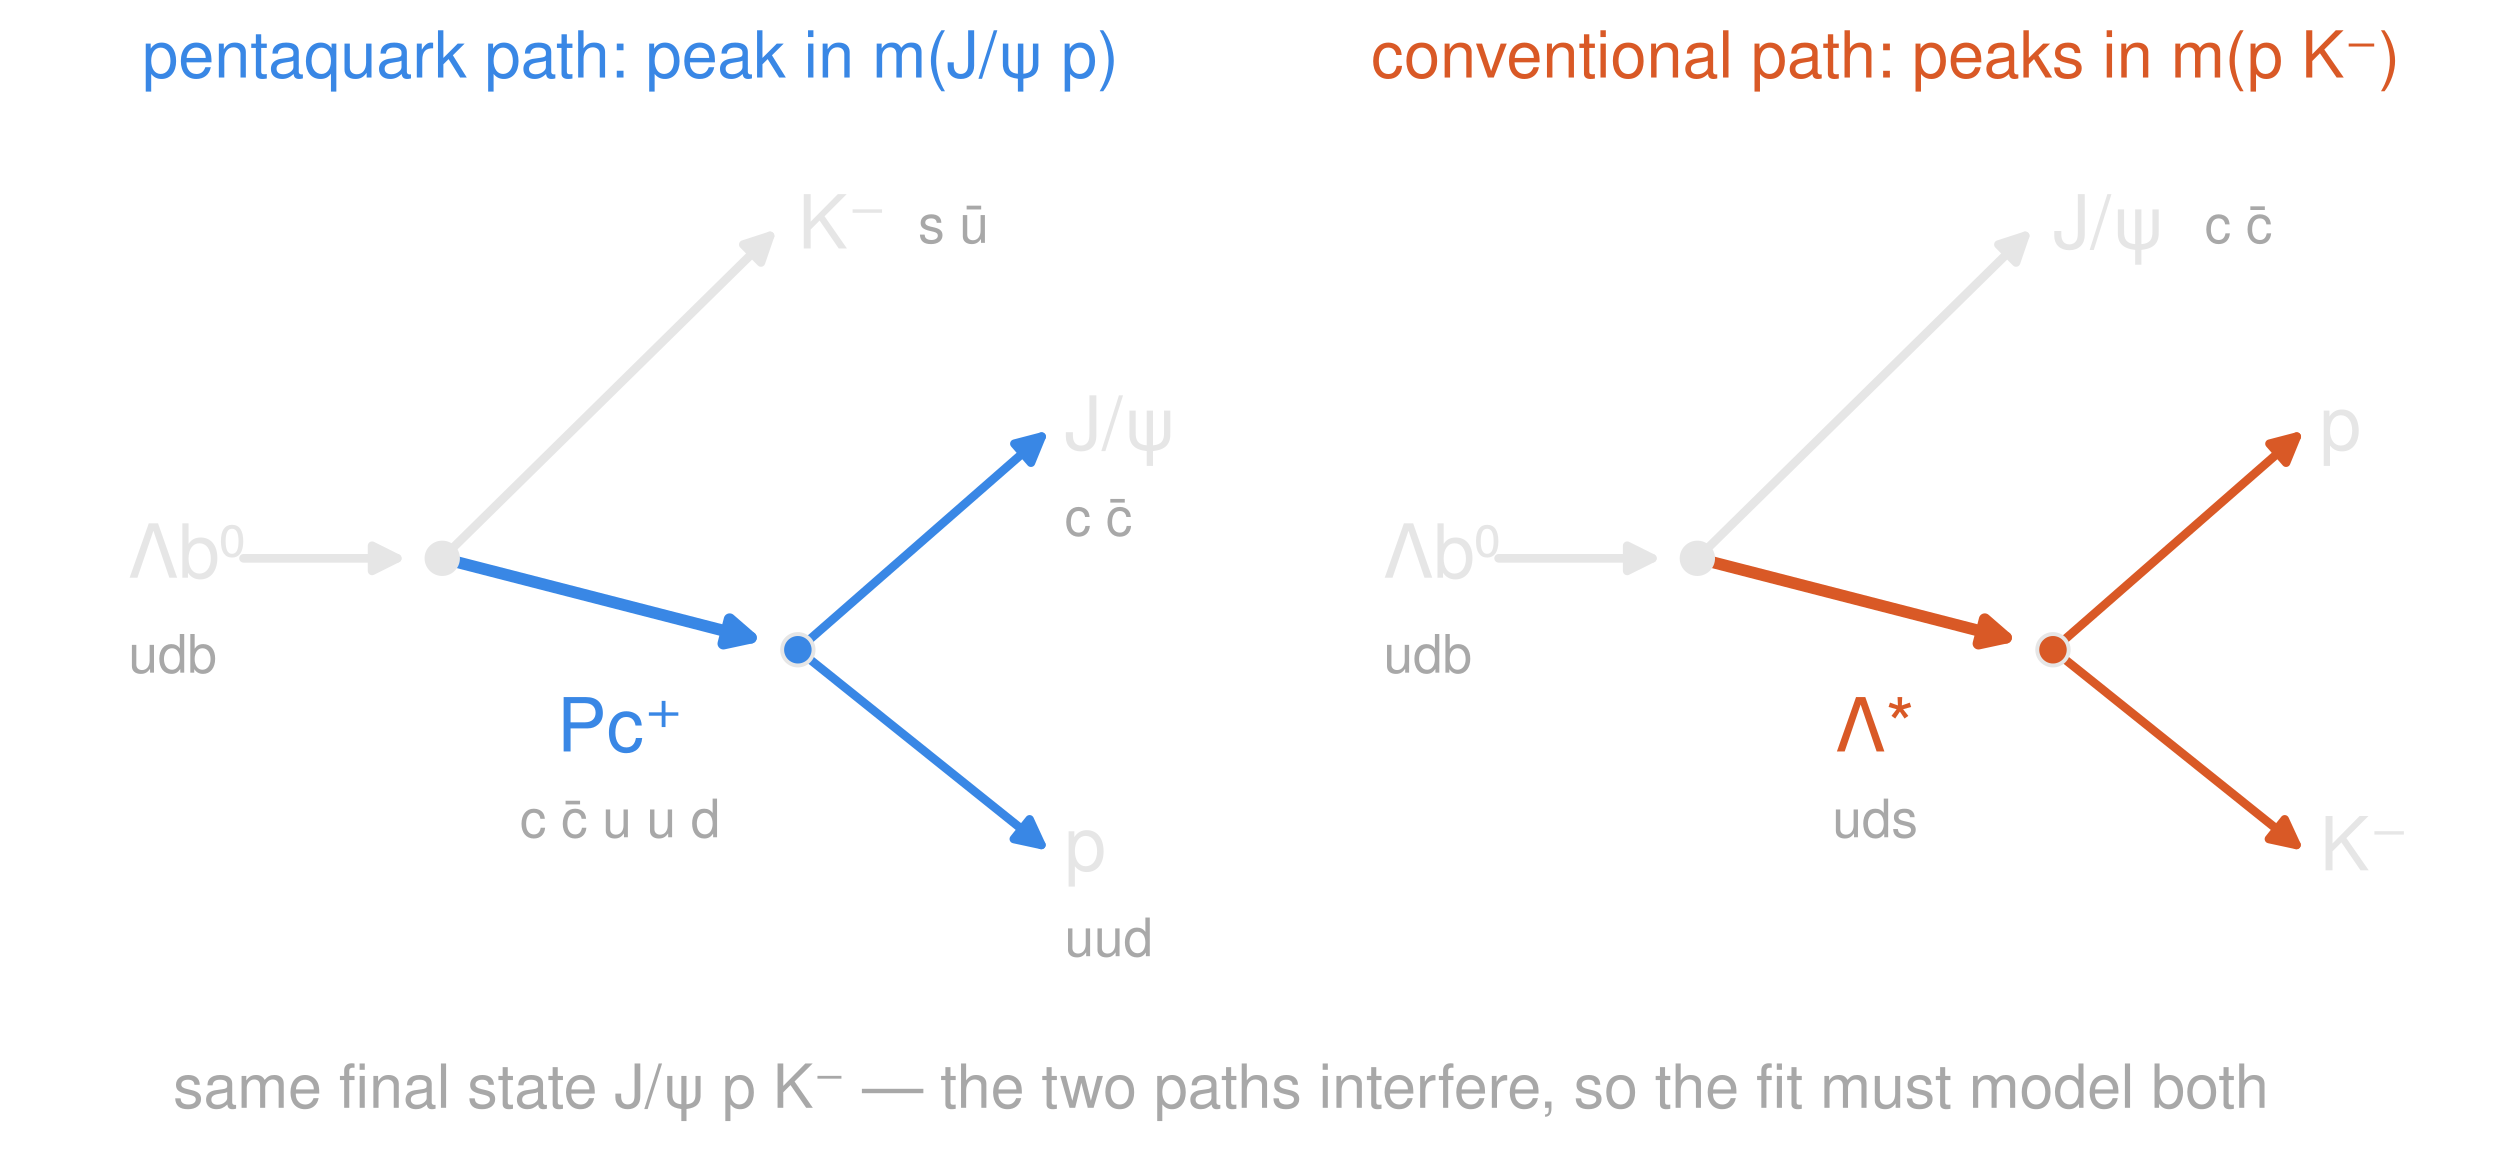
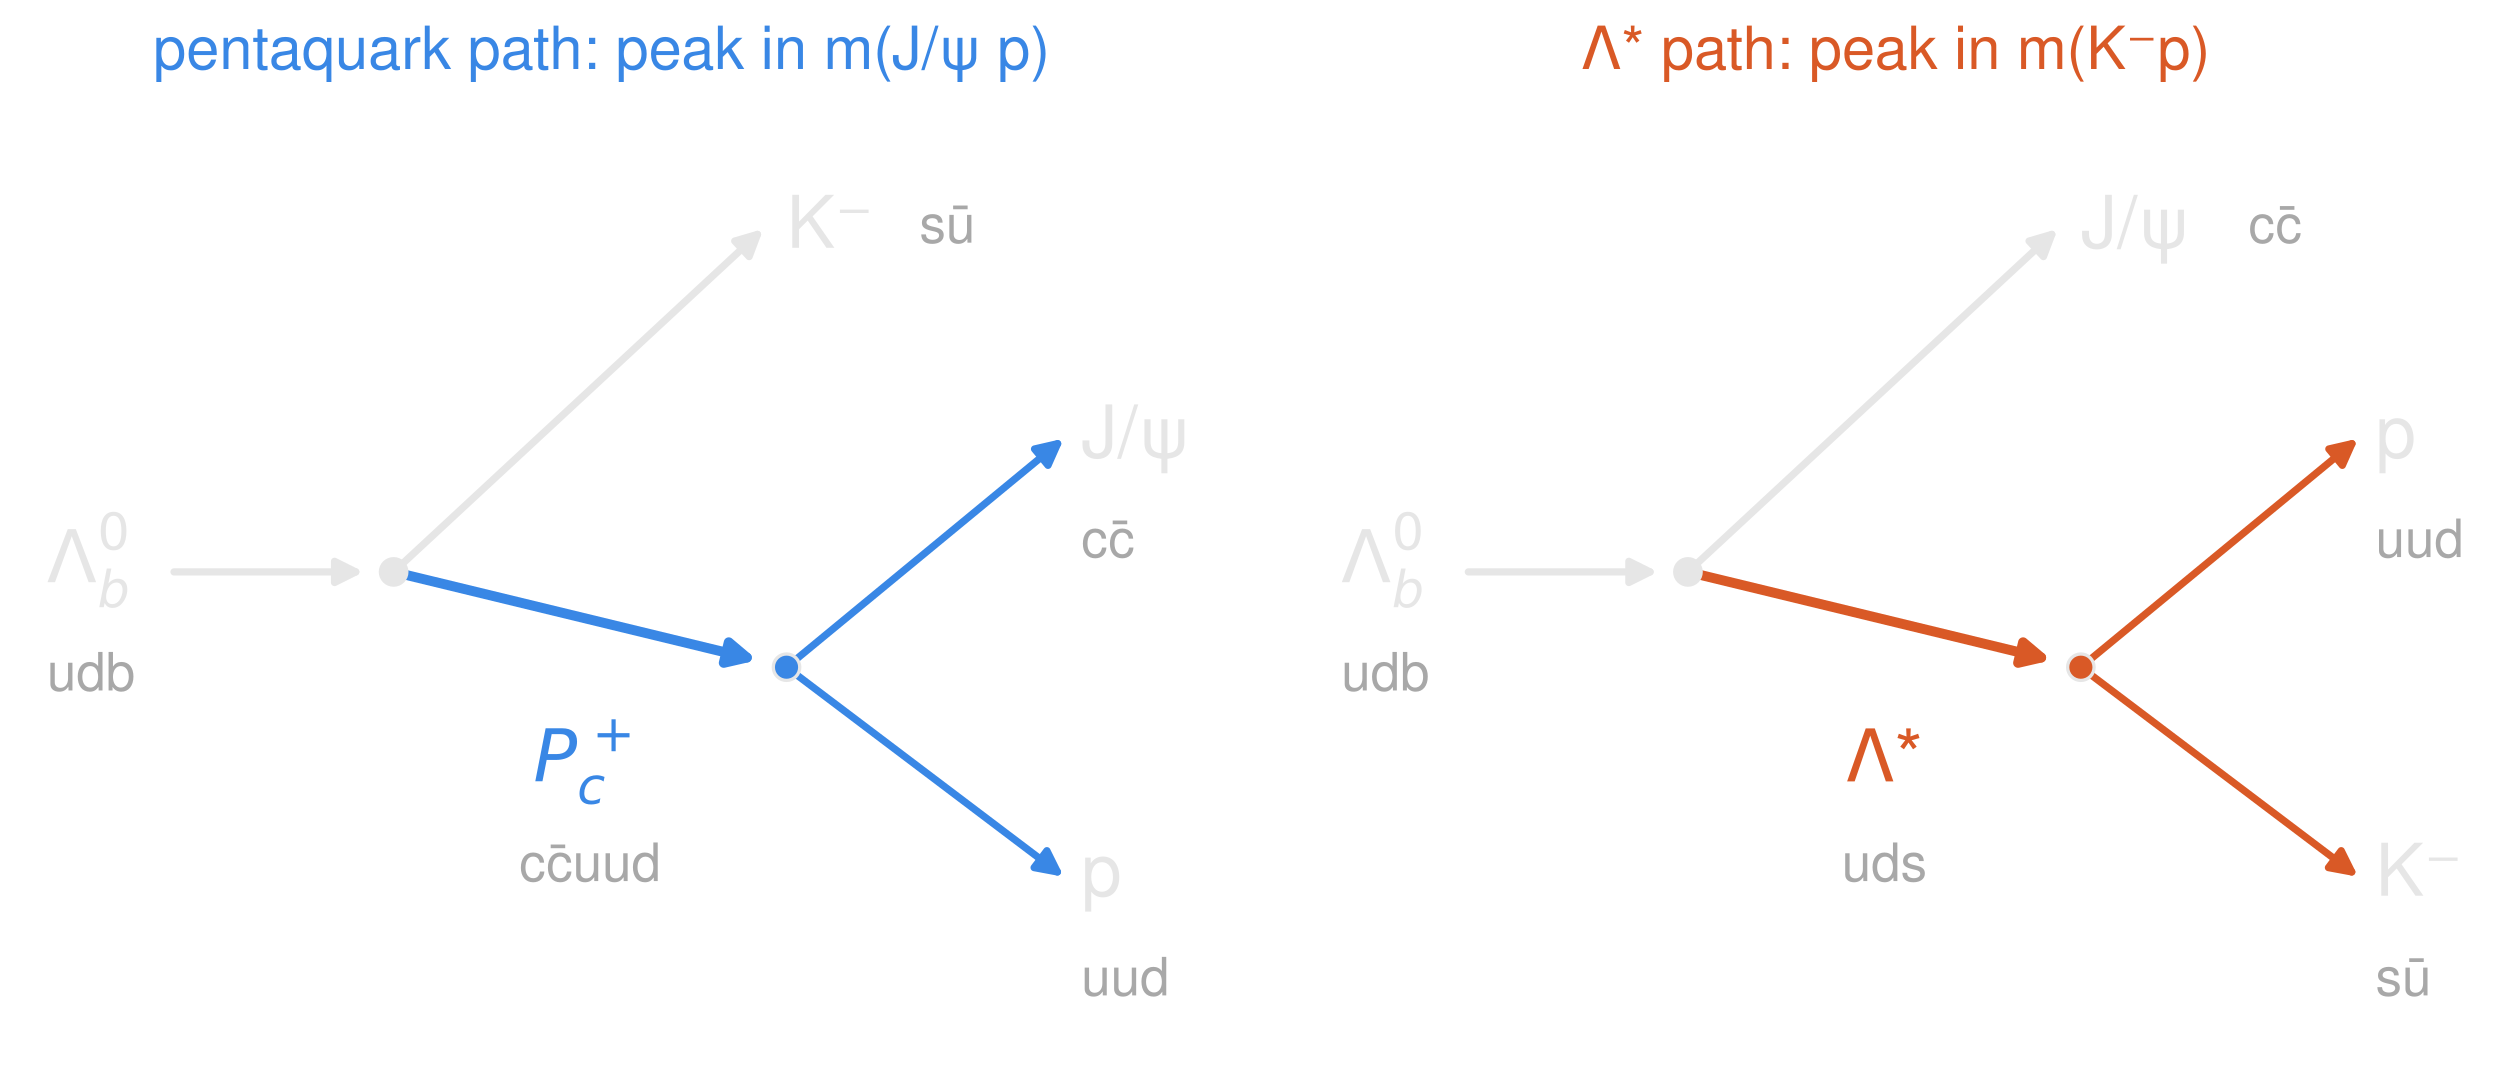
- <svg xmlns="http://www.w3.org/2000/svg" xmlns:xlink="http://www.w3.org/1999/xlink" width="636.562pt" height="293.001pt" viewBox="0 0 636.562 293.001" version="1.1">
+ <svg xmlns="http://www.w3.org/2000/svg" xmlns:xlink="http://www.w3.org/1999/xlink" width="756.012pt" height="324.221pt" viewBox="0 0 756.012 324.221" version="1.1">
  <defs>
    <style type="text/css">*{stroke-linejoin: round; stroke-linecap: butt}</style>
  </defs>
  <g id="figure_1">
    <g id="patch_1">
-       <path d="M 0 293.001  L 636.562 293.001  L 636.562 0  L 0 0  L 0 293.001  z " style="fill: none" />
+       <path d="M 0 324.221  L 756.012 324.221  L 756.012 0  L 0 0  L 0 324.221  z " style="fill: none" />
    </g>
    <g id="axes_1">
      <g id="text_1">
-         <text style="font-size: 19px; font-family: 'Helvetica Neue', 'Helvetica', 'Arial', 'DejaVu Sans', sans-serif; text-anchor: start; fill: #e6e6e6" x="32.711" y="147.098" transform="rotate(-0 32.71133 147.0977)">Λb⁰</text>
+         <g style="fill: #e6e6e6" transform="translate(14.18943 176.7777)">
+           <text>
+             <tspan x="0" y="-0.727" style="font-size: 22px; font-family: 'DejaVu Sans'; fill: #e6e6e6">Λ</tspan>
+             <tspan x="15.26" y="-10.57" style="font-size: 15.4px; font-family: 'DejaVu Sans'; fill: #e6e6e6">0</tspan>
+             <tspan x="15.26" y="6.852" style="font-style: oblique; font-size: 15.4px; font-family: 'DejaVu Sans'; fill: #e6e6e6">b</tspan>
+           </text>
+         </g>
      </g>
      <g id="text_2">
-         <text style="font-size: 13.5px; font-family: 'Helvetica Neue', 'Helvetica', 'Arial', 'DejaVu Sans', sans-serif; text-anchor: start; fill: #a8a8a8" x="32.711" y="171.282" transform="rotate(-0 32.71133 171.2821)">udb</text>
+         <text style="font-size: 16px; font-family: 'Helvetica Neue', 'Helvetica', 'Arial', 'DejaVu Sans', sans-serif; text-anchor: start; fill: #a8a8a8" x="14.189" y="208.802" transform="rotate(-0 14.18943 208.8019)">udb</text>
      </g>
      <g id="patch_2">
-         <path d="M 62.006 142.161  Q 82.805 142.161 101.144 142.161  " style="fill: none; stroke: #e6e6e6; stroke-width: 2.2; stroke-linecap: round" />
-         <path d="M 94.744 138.961  L 101.144 142.161  L 94.744 145.361  z " style="fill: #e6e6e6; stroke: #e6e6e6; stroke-width: 2.2; stroke-linecap: round" />
+         <path d="M 52.631 172.949  Q 81.331 172.949 107.57 172.949  " style="fill: none; stroke: #e6e6e6; stroke-width: 2.2; stroke-linecap: round" />
+         <path d="M 101.17 169.749  L 107.57 172.949  L 101.17 176.149  z " style="fill: #e6e6e6; stroke: #e6e6e6; stroke-width: 2.2; stroke-linecap: round" />
      </g>
      <g id="patch_3">
-         <path d="M 112.607 142.161  Q 155.218 100.249 196.075 60.061  " style="fill: none; stroke: #e6e6e6; stroke-width: 2.2; stroke-linecap: round" />
-         <path d="M 189.268 62.268  L 196.075 60.061  L 193.756 66.83  z " style="fill: #e6e6e6; stroke: #e6e6e6; stroke-width: 2.2; stroke-linecap: round" />
+         <path d="M 119.031 172.949  Q 174.946 121.083 229.059 70.89  " style="fill: none; stroke: #e6e6e6; stroke-width: 2.2; stroke-linecap: round" />
+         <path d="M 222.19 72.896  L 229.059 70.89  L 226.543 77.589  z " style="fill: #e6e6e6; stroke: #e6e6e6; stroke-width: 2.2; stroke-linecap: round" />
      </g>
      <g id="text_3">
-         <text style="font-size: 19px; font-family: 'Helvetica Neue', 'Helvetica', 'Arial', 'DejaVu Sans', sans-serif; text-anchor: start; fill: #e6e6e6" x="203.155" y="63.272" transform="rotate(-0 203.155 63.27169)">K⁻</text>
+         <text style="font-size: 22px; font-family: 'Helvetica Neue', 'Helvetica', 'Arial', 'DejaVu Sans', sans-serif; text-anchor: start; fill: #e6e6e6" x="237.851" y="74.932" transform="rotate(-0 237.8513 74.93219)">K⁻</text>
      </g>
      <g id="text_4">
-         <text style="font-size: 13.5px; font-family: 'Helvetica Neue', 'Helvetica', 'Arial', 'DejaVu Sans', sans-serif; text-anchor: start; fill: #a8a8a8" x="233.782" y="61.843" transform="rotate(-0 233.7816 61.84298)">s ū</text>
+         <text style="font-size: 16px; font-family: 'Helvetica Neue', 'Helvetica', 'Arial', 'DejaVu Sans', sans-serif; text-anchor: start; fill: #a8a8a8" x="278.041" y="73.374" transform="rotate(-0 278.0406 73.3736)">sū</text>
      </g>
      <g id="patch_4">
-         <path d="M 112.607 142.161  Q 153.522 152.683 191.188 162.369  " style="fill: none; stroke: #3987e5; stroke-width: 3; stroke-linecap: round" />
-         <path d="M 185.787 157.676  L 191.188 162.369  L 184.193 163.874  z " style="fill: #3987e5; stroke: #3987e5; stroke-width: 3; stroke-linecap: round" />
+         <path d="M 119.031 172.949  Q 174.066 186.295 225.842 198.851  " style="fill: none; stroke: #3987e5; stroke-width: 3; stroke-linecap: round" />
+         <path d="M 220.376 194.233  L 225.842 198.851  L 218.868 200.453  z " style="fill: #3987e5; stroke: #3987e5; stroke-width: 3; stroke-linecap: round" />
      </g>
      <g id="text_5">
-         <text style="font-size: 19px; font-family: 'Helvetica Neue', 'Helvetica', 'Arial', 'DejaVu Sans', sans-serif; text-anchor: middle; fill: #3987e5" x="157.881" y="191.338" transform="rotate(-0 157.8809 191.3381)">Pc⁺</text>
+         <g style="fill: #3987e5" transform="translate(161.2811 236.518)">
+           <text>
+             <tspan x="0" y="-0.256" style="font-style: oblique; font-size: 22px; font-family: 'DejaVu Sans'; fill: #3987e5">P</tspan>
+             <tspan x="17.809" y="-9.342" style="font-size: 15.4px; font-family: 'DejaVu Sans'; fill: #3987e5">+</tspan>
+             <tspan x="13.267" y="6.542" style="font-style: oblique; font-size: 15.4px; font-family: 'DejaVu Sans'; fill: #3987e5">c</tspan>
+           </text>
+         </g>
      </g>
      <g id="text_6">
-         <text style="font-size: 13.5px; font-family: 'Helvetica Neue', 'Helvetica', 'Arial', 'DejaVu Sans', sans-serif; text-anchor: middle; fill: #a8a8a8" x="157.881" y="213.195" transform="rotate(-0 157.8809 213.1947)">c c̄ u u d</text>
+         <text style="font-size: 16px; font-family: 'Helvetica Neue', 'Helvetica', 'Arial', 'DejaVu Sans', sans-serif; text-anchor: middle; fill: #a8a8a8" x="178.441" y="266.431" transform="rotate(-0 178.4411 266.4307)">cc̄uud</text>
      </g>
      <g id="patch_5">
-         <path d="M 203.155 165.446  Q 235.113 137.504 265.22 111.182  " style="fill: none; stroke: #3987e5; stroke-width: 2.2; stroke-linecap: round" />
-         <path d="M 258.295 112.985  L 265.22 111.182  L 262.508 117.803  z " style="fill: #3987e5; stroke: #3987e5; stroke-width: 2.2; stroke-linecap: round" />
+         <path d="M 237.851 201.764  Q 279.788 167.186 319.827 134.174  " style="fill: none; stroke: #3987e5; stroke-width: 2.2; stroke-linecap: round" />
+         <path d="M 312.853 135.776  L 319.827 134.174  L 316.924 140.714  z " style="fill: #3987e5; stroke: #3987e5; stroke-width: 2.2; stroke-linecap: round" />
      </g>
      <g id="text_7">
-         <text style="font-size: 19px; font-family: 'Helvetica Neue', 'Helvetica', 'Arial', 'DejaVu Sans', sans-serif; text-anchor: start; fill: #e6e6e6" x="271.066" y="114.498" transform="rotate(-0 271.0661 114.4982)">J/ψ</text>
+         <text style="font-size: 22px; font-family: 'Helvetica Neue', 'Helvetica', 'Arial', 'DejaVu Sans', sans-serif; text-anchor: start; fill: #e6e6e6" x="326.967" y="138.324" transform="rotate(-0 326.9666 138.3239)">J/ψ</text>
      </g>
      <g id="text_8">
-         <text style="font-size: 13.5px; font-family: 'Helvetica Neue', 'Helvetica', 'Arial', 'DejaVu Sans', sans-serif; text-anchor: start; fill: #a8a8a8" x="271.066" y="136.354" transform="rotate(-0 271.0661 136.3543)">c c̄</text>
+         <text style="font-size: 16px; font-family: 'Helvetica Neue', 'Helvetica', 'Arial', 'DejaVu Sans', sans-serif; text-anchor: start; fill: #a8a8a8" x="326.967" y="168.461" transform="rotate(-0 326.9666 168.4611)">cc̄</text>
      </g>
      <g id="patch_6">
-         <path d="M 203.155 165.446  Q 235.113 191.06 265.152 215.135  " style="fill: none; stroke: #3987e5; stroke-width: 2.2; stroke-linecap: round" />
-         <path d="M 262.159 208.635  L 265.152 215.135  L 258.157 213.629  z " style="fill: #3987e5; stroke: #3987e5; stroke-width: 2.2; stroke-linecap: round" />
+         <path d="M 237.851 201.764  Q 279.788 233.459 319.762 263.672  " style="fill: none; stroke: #3987e5; stroke-width: 2.2; stroke-linecap: round" />
+         <path d="M 316.586 257.26  L 319.762 263.672  L 312.727 262.366  z " style="fill: #3987e5; stroke: #3987e5; stroke-width: 2.2; stroke-linecap: round" />
      </g>
      <g id="text_9">
-         <text style="font-size: 19px; font-family: 'Helvetica Neue', 'Helvetica', 'Arial', 'DejaVu Sans', sans-serif; text-anchor: start; fill: #e6e6e6" x="271.066" y="221.608" transform="rotate(-0 271.0661 221.6083)">p</text>
+         <text style="font-size: 22px; font-family: 'Helvetica Neue', 'Helvetica', 'Arial', 'DejaVu Sans', sans-serif; text-anchor: start; fill: #e6e6e6" x="326.967" y="270.87" transform="rotate(-0 326.9666 270.8701)">p</text>
      </g>
      <g id="text_10">
-         <text style="font-size: 13.5px; font-family: 'Helvetica Neue', 'Helvetica', 'Arial', 'DejaVu Sans', sans-serif; text-anchor: start; fill: #a8a8a8" x="271.066" y="243.465" transform="rotate(-0 271.0661 243.4649)">uud</text>
+         <text style="font-size: 16px; font-family: 'Helvetica Neue', 'Helvetica', 'Arial', 'DejaVu Sans', sans-serif; text-anchor: start; fill: #a8a8a8" x="326.967" y="301.008" transform="rotate(-0 326.9666 301.008)">uud</text>
      </g>
      <g id="text_11">
-         <text style="font-size: 16.5px; font-family: 'Helvetica Neue', 'Helvetica', 'Arial', 'DejaVu Sans', sans-serif; text-anchor: middle; fill: #3987e5" x="160.544" y="19.737" transform="rotate(-0 160.5441 19.73742)">pentaquark path: peak in m(J/ψ p)</text>
+         <text style="font-size: 18px; font-family: 'Helvetica Neue', 'Helvetica', 'Arial', 'DejaVu Sans', sans-serif; text-anchor: middle; fill: #3987e5" x="181.936" y="20.877" transform="rotate(-0 181.9358 20.87719)">pentaquark path: peak in m(J/ψ p)</text>
      </g>
      <g id="line2d_1">
-         <path d="M 112.607 142.161  " clip-path="url(#pd840404c1b)" style="fill: none; stroke: #e6e6e6; stroke-width: 1.5; stroke-linecap: square" />
+         <path d="M 119.031 172.949  " clip-path="url(#p5fdf23c4ef)" style="fill: none; stroke: #e6e6e6; stroke-width: 1.5; stroke-linecap: square" />
        <defs>
          <path id="ma972e1bd84" d="M 0 4  C 1.061 4 2.078 3.579 2.828 2.828  C 3.579 2.078 4 1.061 4 0  C 4 -1.061 3.579 -2.078 2.828 -2.828  C 2.078 -3.579 1.061 -4 0 -4  C -1.061 -4 -2.078 -3.579 -2.828 -2.828  C -3.579 -2.078 -4 -1.061 -4 0  C -4 1.061 -3.579 2.078 -2.828 2.828  C -2.078 3.579 -1.061 4 0 4  z " style="stroke: #e6e6e6" />
        </defs>
-         <g clip-path="url(#pd840404c1b)">
-           <use xlink:href="#ma972e1bd84" x="112.607" y="142.161" style="fill: #e6e6e6; stroke: #e6e6e6" />
+         <g clip-path="url(#p5fdf23c4ef)">
+           <use xlink:href="#ma972e1bd84" x="119.031" y="172.949" style="fill: #e6e6e6; stroke: #e6e6e6" />
        </g>
      </g>
      <g id="line2d_2">
-         <path d="M 203.155 165.446  " clip-path="url(#pd840404c1b)" style="fill: none; stroke: #3987e5; stroke-width: 1.5; stroke-linecap: square" />
+         <path d="M 237.851 201.764  " clip-path="url(#p5fdf23c4ef)" style="fill: none; stroke: #3987e5; stroke-width: 1.5; stroke-linecap: square" />
        <defs>
          <path id="maddc13d6dc" d="M 0 4  C 1.061 4 2.078 3.579 2.828 2.828  C 3.579 2.078 4 1.061 4 0  C 4 -1.061 3.579 -2.078 2.828 -2.828  C 2.078 -3.579 1.061 -4 0 -4  C -1.061 -4 -2.078 -3.579 -2.828 -2.828  C -3.579 -2.078 -4 -1.061 -4 0  C -4 1.061 -3.579 2.078 -2.828 2.828  C -2.078 3.579 -1.061 4 0 4  z " style="stroke: #e6e6e6" />
        </defs>
-         <g clip-path="url(#pd840404c1b)">
-           <use xlink:href="#maddc13d6dc" x="203.155" y="165.446" style="fill: #3987e5; stroke: #e6e6e6" />
+         <g clip-path="url(#p5fdf23c4ef)">
+           <use xlink:href="#maddc13d6dc" x="237.851" y="201.764" style="fill: #3987e5; stroke: #e6e6e6" />
        </g>
      </g>
    </g>
    <g id="axes_2">
      <g id="text_12">
-         <text style="font-size: 19px; font-family: 'Helvetica Neue', 'Helvetica', 'Arial', 'DejaVu Sans', sans-serif; text-anchor: start; fill: #e6e6e6" x="352.293" y="147.098" transform="rotate(-0 352.2931 147.0977)">Λb⁰</text>
+         <g style="fill: #e6e6e6" transform="translate(405.5977 176.7777)">
+           <text>
+             <tspan x="0" y="-0.727" style="font-size: 22px; font-family: 'DejaVu Sans'; fill: #e6e6e6">Λ</tspan>
+             <tspan x="15.26" y="-10.57" style="font-size: 15.4px; font-family: 'DejaVu Sans'; fill: #e6e6e6">0</tspan>
+             <tspan x="15.26" y="6.852" style="font-style: oblique; font-size: 15.4px; font-family: 'DejaVu Sans'; fill: #e6e6e6">b</tspan>
+           </text>
+         </g>
      </g>
      <g id="text_13">
-         <text style="font-size: 13.5px; font-family: 'Helvetica Neue', 'Helvetica', 'Arial', 'DejaVu Sans', sans-serif; text-anchor: start; fill: #a8a8a8" x="352.293" y="171.282" transform="rotate(-0 352.2931 171.2821)">udb</text>
+         <text style="font-size: 16px; font-family: 'Helvetica Neue', 'Helvetica', 'Arial', 'DejaVu Sans', sans-serif; text-anchor: start; fill: #a8a8a8" x="405.598" y="208.802" transform="rotate(-0 405.5977 208.8019)">udb</text>
      </g>
      <g id="patch_7">
-         <path d="M 381.588 142.161  Q 402.387 142.161 420.726 142.161  " style="fill: none; stroke: #e6e6e6; stroke-width: 2.2; stroke-linecap: round" />
-         <path d="M 414.326 138.961  L 420.726 142.161  L 414.326 145.361  z " style="fill: #e6e6e6; stroke: #e6e6e6; stroke-width: 2.2; stroke-linecap: round" />
+         <path d="M 444.04 172.949  Q 472.739 172.949 498.978 172.949  " style="fill: none; stroke: #e6e6e6; stroke-width: 2.2; stroke-linecap: round" />
+         <path d="M 492.578 169.749  L 498.978 172.949  L 492.578 176.149  z " style="fill: #e6e6e6; stroke: #e6e6e6; stroke-width: 2.2; stroke-linecap: round" />
      </g>
      <g id="patch_8">
-         <path d="M 432.189 142.161  Q 474.8 100.249 515.657 60.061  " style="fill: none; stroke: #e6e6e6; stroke-width: 2.2; stroke-linecap: round" />
-         <path d="M 508.85 62.268  L 515.657 60.061  L 513.338 66.83  z " style="fill: #e6e6e6; stroke: #e6e6e6; stroke-width: 2.2; stroke-linecap: round" />
+         <path d="M 510.439 172.949  Q 566.355 121.083 620.467 70.89  " style="fill: none; stroke: #e6e6e6; stroke-width: 2.2; stroke-linecap: round" />
+         <path d="M 613.598 72.896  L 620.467 70.89  L 617.951 77.589  z " style="fill: #e6e6e6; stroke: #e6e6e6; stroke-width: 2.2; stroke-linecap: round" />
      </g>
      <g id="text_14">
-         <text style="font-size: 19px; font-family: 'Helvetica Neue', 'Helvetica', 'Arial', 'DejaVu Sans', sans-serif; text-anchor: start; fill: #e6e6e6" x="522.737" y="63.272" transform="rotate(-0 522.7368 63.27169)">J/ψ</text>
+         <text style="font-size: 22px; font-family: 'Helvetica Neue', 'Helvetica', 'Arial', 'DejaVu Sans', sans-serif; text-anchor: start; fill: #e6e6e6" x="629.26" y="74.932" transform="rotate(-0 629.2596 74.93219)">J/ψ</text>
      </g>
      <g id="text_15">
-         <text style="font-size: 13.5px; font-family: 'Helvetica Neue', 'Helvetica', 'Arial', 'DejaVu Sans', sans-serif; text-anchor: start; fill: #a8a8a8" x="561.353" y="61.843" transform="rotate(-0 561.3529 61.84298)">c c̄</text>
+         <text style="font-size: 16px; font-family: 'Helvetica Neue', 'Helvetica', 'Arial', 'DejaVu Sans', sans-serif; text-anchor: start; fill: #a8a8a8" x="679.933" y="73.374" transform="rotate(-0 679.933 73.3736)">cc̄</text>
      </g>
      <g id="patch_9">
-         <path d="M 432.189 142.161  Q 473.104 152.683 510.77 162.369  " style="fill: none; stroke: #d95926; stroke-width: 3; stroke-linecap: round" />
-         <path d="M 505.369 157.676  L 510.77 162.369  L 503.775 163.874  z " style="fill: #d95926; stroke: #d95926; stroke-width: 3; stroke-linecap: round" />
+         <path d="M 510.439 172.949  Q 565.475 186.295 617.25 198.851  " style="fill: none; stroke: #d95926; stroke-width: 3; stroke-linecap: round" />
+         <path d="M 611.785 194.233  L 617.25 198.851  L 610.276 200.453  z " style="fill: #d95926; stroke: #d95926; stroke-width: 3; stroke-linecap: round" />
      </g>
      <g id="text_16">
-         <text style="font-size: 19px; font-family: 'Helvetica Neue', 'Helvetica', 'Arial', 'DejaVu Sans', sans-serif; text-anchor: middle; fill: #d95926" x="477.463" y="191.338" transform="rotate(-0 477.4627 191.3381)">Λ*</text>
+         <text style="font-size: 22px; font-family: 'Helvetica Neue', 'Helvetica', 'Arial', 'DejaVu Sans', sans-serif; text-anchor: middle; fill: #d95926" x="569.849" y="236.293" transform="rotate(-0 569.8494 236.2928)">Λ*</text>
      </g>
      <g id="text_17">
-         <text style="font-size: 13.5px; font-family: 'Helvetica Neue', 'Helvetica', 'Arial', 'DejaVu Sans', sans-serif; text-anchor: middle; fill: #a8a8a8" x="477.463" y="213.195" transform="rotate(-0 477.4627 213.1947)">uds</text>
+         <text style="font-size: 16px; font-family: 'Helvetica Neue', 'Helvetica', 'Arial', 'DejaVu Sans', sans-serif; text-anchor: middle; fill: #a8a8a8" x="569.849" y="266.431" transform="rotate(-0 569.8494 266.4307)">uds</text>
      </g>
      <g id="patch_10">
-         <path d="M 522.737 165.446  Q 554.695 137.504 584.801 111.182  " style="fill: none; stroke: #d95926; stroke-width: 2.2; stroke-linecap: round" />
-         <path d="M 577.877 112.985  L 584.801 111.182  L 582.09 117.803  z " style="fill: #d95926; stroke: #d95926; stroke-width: 2.2; stroke-linecap: round" />
+         <path d="M 629.26 201.764  Q 671.196 167.186 711.235 134.174  " style="fill: none; stroke: #d95926; stroke-width: 2.2; stroke-linecap: round" />
+         <path d="M 704.261 135.776  L 711.235 134.174  L 708.333 140.714  z " style="fill: #d95926; stroke: #d95926; stroke-width: 2.2; stroke-linecap: round" />
      </g>
      <g id="text_18">
-         <text style="font-size: 19px; font-family: 'Helvetica Neue', 'Helvetica', 'Arial', 'DejaVu Sans', sans-serif; text-anchor: start; fill: #e6e6e6" x="590.648" y="114.498" transform="rotate(-0 590.6479 114.4982)">p</text>
+         <text style="font-size: 22px; font-family: 'Helvetica Neue', 'Helvetica', 'Arial', 'DejaVu Sans', sans-serif; text-anchor: start; fill: #e6e6e6" x="718.375" y="138.324" transform="rotate(-0 718.3749 138.3239)">p</text>
+       </g>
+       <g id="text_19">
+         <text style="font-size: 16px; font-family: 'Helvetica Neue', 'Helvetica', 'Arial', 'DejaVu Sans', sans-serif; text-anchor: start; fill: #a8a8a8" x="718.375" y="168.462" transform="rotate(-0 718.3749 168.4617)">uud</text>
      </g>
      <g id="patch_11">
-         <path d="M 522.737 165.446  Q 554.695 191.06 584.734 215.135  " style="fill: none; stroke: #d95926; stroke-width: 2.2; stroke-linecap: round" />
-         <path d="M 581.741 208.635  L 584.734 215.135  L 577.739 213.629  z " style="fill: #d95926; stroke: #d95926; stroke-width: 2.2; stroke-linecap: round" />
-       </g>
-       <g id="text_19">
-         <text style="font-size: 19px; font-family: 'Helvetica Neue', 'Helvetica', 'Arial', 'DejaVu Sans', sans-serif; text-anchor: start; fill: #e6e6e6" x="590.648" y="221.608" transform="rotate(-0 590.6479 221.6083)">K⁻</text>
+         <path d="M 629.26 201.764  Q 671.196 233.459 711.171 263.672  " style="fill: none; stroke: #d95926; stroke-width: 2.2; stroke-linecap: round" />
+         <path d="M 707.994 257.26  L 711.171 263.672  L 704.135 262.366  z " style="fill: #d95926; stroke: #d95926; stroke-width: 2.2; stroke-linecap: round" />
      </g>
      <g id="text_20">
-         <text style="font-size: 16.5px; font-family: 'Helvetica Neue', 'Helvetica', 'Arial', 'DejaVu Sans', sans-serif; text-anchor: middle; fill: #d95926" x="480.126" y="19.737" transform="rotate(-0 480.1259 19.73742)">conventional path: peaks in m(p K⁻)</text>
+         <text style="font-size: 22px; font-family: 'Helvetica Neue', 'Helvetica', 'Arial', 'DejaVu Sans', sans-serif; text-anchor: start; fill: #e6e6e6" x="718.375" y="270.87" transform="rotate(-0 718.3749 270.8701)">K⁻</text>
+       </g>
+       <g id="text_21">
+         <text style="font-size: 16px; font-family: 'Helvetica Neue', 'Helvetica', 'Arial', 'DejaVu Sans', sans-serif; text-anchor: start; fill: #a8a8a8" x="718.375" y="301.007" transform="rotate(-0 718.3749 301.0074)">sū</text>
+       </g>
+       <g id="text_22">
+         <text style="font-size: 18px; font-family: 'Helvetica Neue', 'Helvetica', 'Arial', 'DejaVu Sans', sans-serif; text-anchor: middle; fill: #d95926" x="573.344" y="20.877" transform="rotate(-0 573.3442 20.87719)">Λ* path: peak in m(K⁻p)</text>
      </g>
      <g id="line2d_3">
-         <path d="M 432.189 142.161  " clip-path="url(#pc2343ad25a)" style="fill: none; stroke: #e6e6e6; stroke-width: 1.5; stroke-linecap: square" />
-         <g clip-path="url(#pc2343ad25a)">
-           <use xlink:href="#ma972e1bd84" x="432.189" y="142.161" style="fill: #e6e6e6; stroke: #e6e6e6" />
+         <path d="M 510.439 172.949  " clip-path="url(#p4aa88ee1f8)" style="fill: none; stroke: #e6e6e6; stroke-width: 1.5; stroke-linecap: square" />
+         <g clip-path="url(#p4aa88ee1f8)">
+           <use xlink:href="#ma972e1bd84" x="510.439" y="172.949" style="fill: #e6e6e6; stroke: #e6e6e6" />
        </g>
      </g>
      <g id="line2d_4">
-         <path d="M 522.737 165.446  " clip-path="url(#pc2343ad25a)" style="fill: none; stroke: #d95926; stroke-width: 1.5; stroke-linecap: square" />
+         <path d="M 629.26 201.764  " clip-path="url(#p4aa88ee1f8)" style="fill: none; stroke: #d95926; stroke-width: 1.5; stroke-linecap: square" />
        <defs>
          <path id="m696df9156d" d="M 0 4  C 1.061 4 2.078 3.579 2.828 2.828  C 3.579 2.078 4 1.061 4 0  C 4 -1.061 3.579 -2.078 2.828 -2.828  C 2.078 -3.579 1.061 -4 0 -4  C -1.061 -4 -2.078 -3.579 -2.828 -2.828  C -3.579 -2.078 -4 -1.061 -4 0  C -4 1.061 -3.579 2.078 -2.828 2.828  C -2.078 3.579 -1.061 4 0 4  z " style="stroke: #e6e6e6" />
        </defs>
-         <g clip-path="url(#pc2343ad25a)">
-           <use xlink:href="#m696df9156d" x="522.737" y="165.446" style="fill: #d95926; stroke: #e6e6e6" />
+         <g clip-path="url(#p4aa88ee1f8)">
+           <use xlink:href="#m696df9156d" x="629.26" y="201.764" style="fill: #d95926; stroke: #e6e6e6" />
        </g>
      </g>
    </g>
-     <g id="text_21">
-       <text style="font-size: 15.5px; font-family: 'Helvetica Neue', 'Helvetica', 'Arial', 'DejaVu Sans', sans-serif; text-anchor: middle; fill: #a8a8a8" x="310.885" y="282.078" transform="rotate(-0 310.885 282.0778)">same final state J/ψ p K⁻ — the two paths interfere, so the fit must model both</text>
-     </g>
  </g>
  <defs>
-     <clipPath id="pd840404c1b">
-       <rect x="27.385" y="25.737" width="266.318" height="232.848" />
+     <clipPath id="p5fdf23c4ef">
+       <rect x="7.2" y="28.877" width="349.472" height="288.144" />
    </clipPath>
-     <clipPath id="pc2343ad25a">
-       <rect x="346.967" y="25.737" width="266.318" height="232.848" />
+     <clipPath id="p4aa88ee1f8">
+       <rect x="398.608" y="28.877" width="349.472" height="288.144" />
    </clipPath>
  </defs>
</svg>
